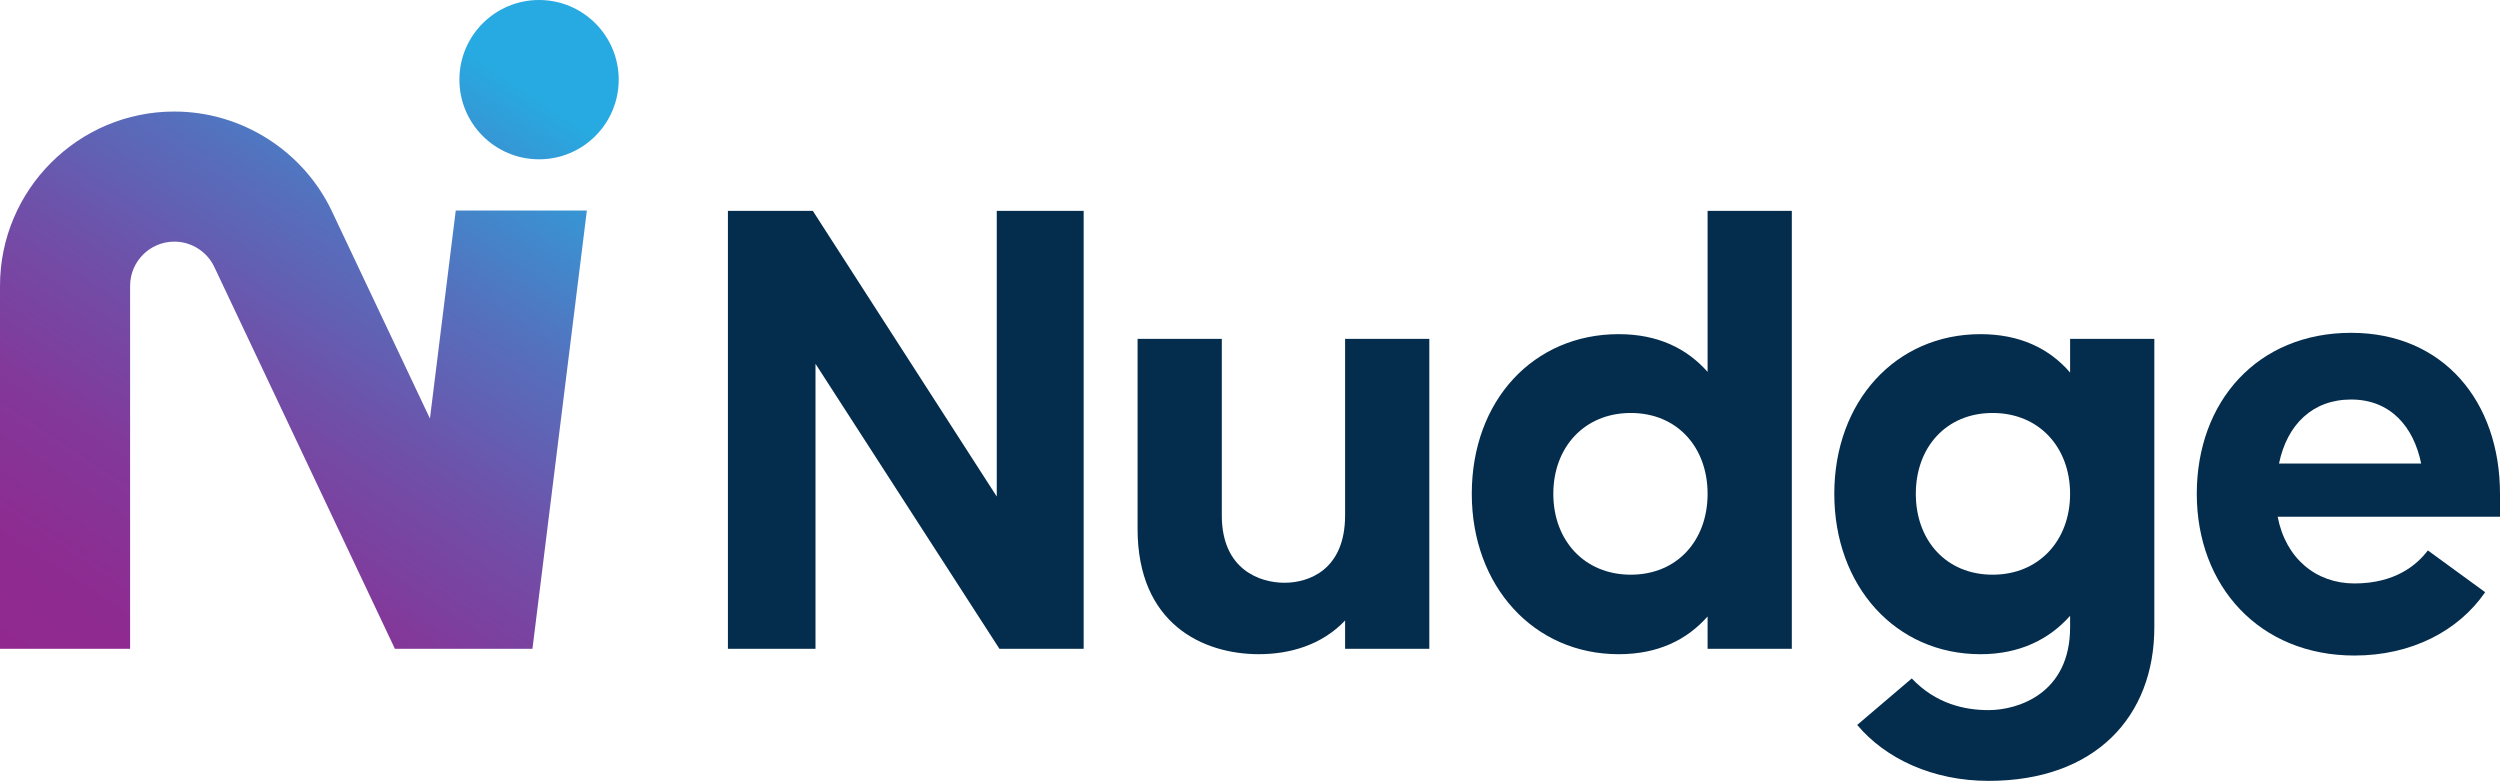
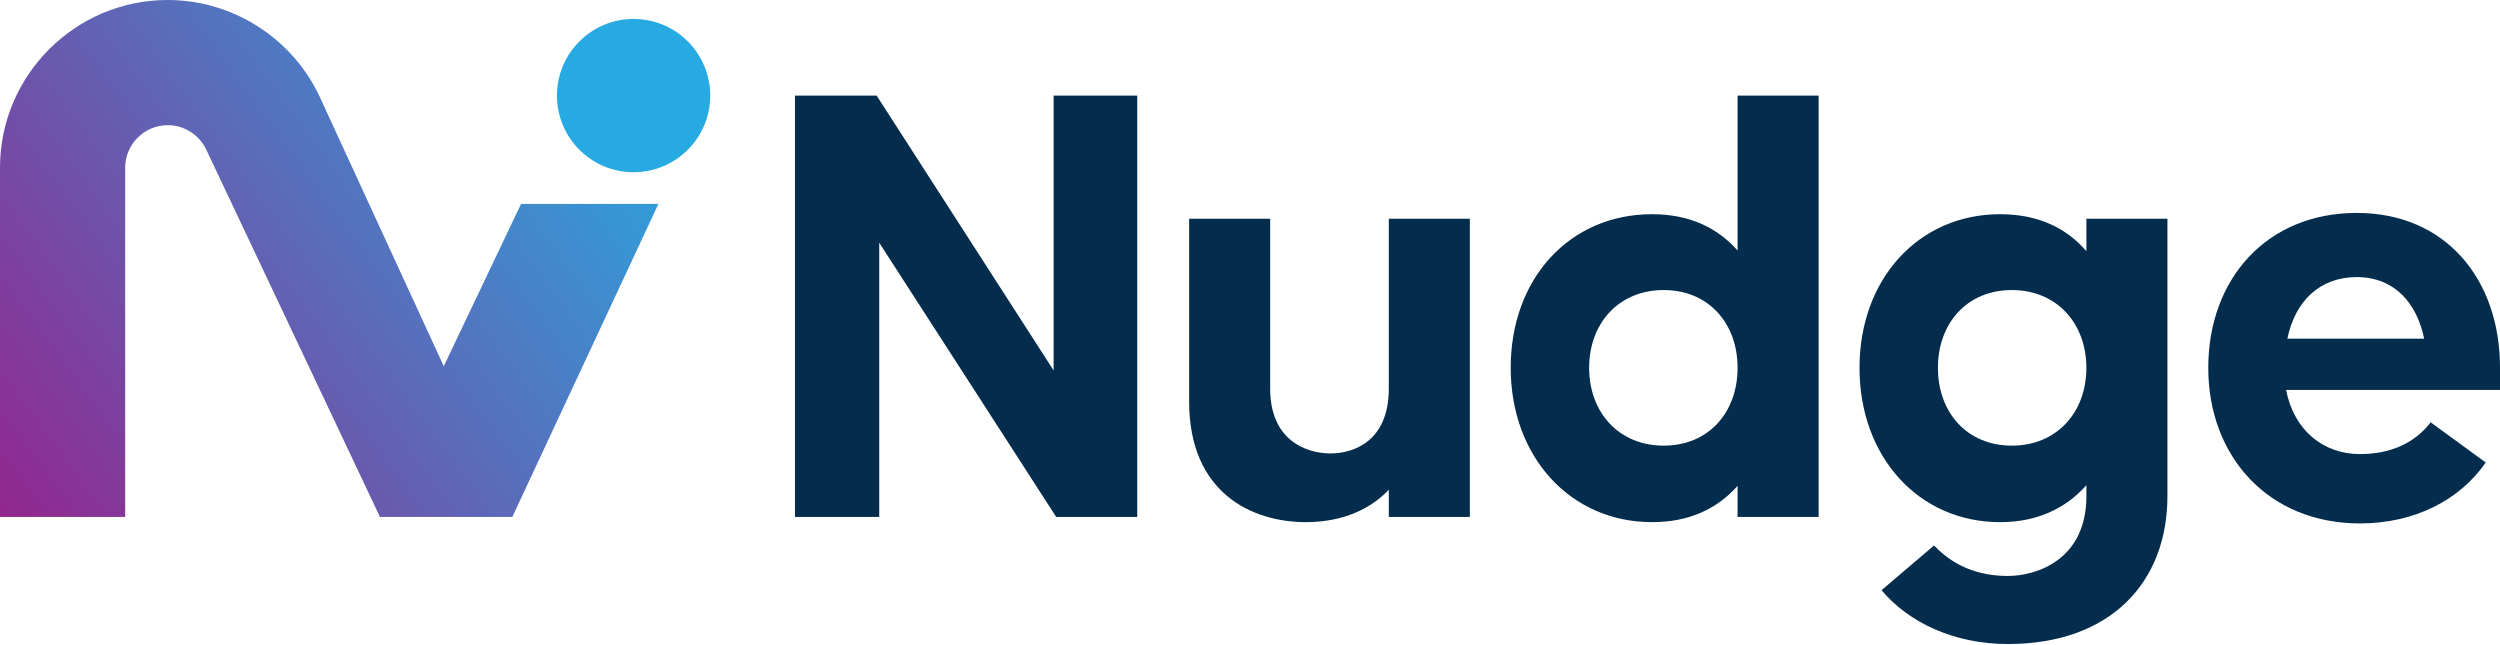
- <svg xmlns="http://www.w3.org/2000/svg" id="Layer_1" version="1.1" viewBox="0 0 174.38 54.468">
+ <svg xmlns="http://www.w3.org/2000/svg" id="Layer_1" version="1.1" viewBox="0 0 181.237 46.689">
  <defs>
    <style>
      .st0 {
-         fill: url(#linear-gradient1);
+         fill: #042c4c;
      }

      .st1 {
-         fill: #042c4c;
+         fill: url(#linear-gradient);
      }

      .st2 {
-         fill: url(#linear-gradient);
+         fill: #27aae1;
      }
    </style>
-     <linearGradient id="linear-gradient" x1="35.343" y1="5.336" x2="5.217" y2="51.026" gradientUnits="userSpaceOnUse">
+     <linearGradient id="linear-gradient" x1="46.093" y1="1.595" x2="-.836" y2="35.936" gradientUnits="userSpaceOnUse">
      <stop offset="0" stop-color="#27aae1" />
-       <stop offset=".071" stop-color="#3499d6" />
-       <stop offset=".274" stop-color="#5570bd" />
-       <stop offset=".473" stop-color="#6f50a9" />
-       <stop offset=".664" stop-color="#82399a" />
-       <stop offset=".844" stop-color="#8e2b91" />
-       <stop offset="1" stop-color="#92278f" />
-     </linearGradient>
-     <linearGradient id="linear-gradient1" x1="37.018" y1="6.44" x2="6.892" y2="52.13" gradientUnits="userSpaceOnUse">
-       <stop offset="0" stop-color="#27aae1" />
-       <stop offset=".071" stop-color="#3499d6" />
-       <stop offset=".274" stop-color="#5570bd" />
-       <stop offset=".473" stop-color="#6f50a9" />
-       <stop offset=".664" stop-color="#82399a" />
-       <stop offset=".844" stop-color="#8e2b91" />
      <stop offset="1" stop-color="#92278f" />
    </linearGradient>
  </defs>
  <g>
-     <path class="st1" d="M50.774,14.708h5.921l12.831,19.927V14.708h6.062v30.548h-5.875l-12.83-19.88v19.88h-6.109V14.708Z" />
-     <path class="st1" d="M79.349,36.89v-13.253h5.874v12.312c0,3.807,2.679,4.7,4.371,4.7s4.229-.894,4.229-4.7v-12.312h5.875v21.618h-5.875v-1.974c-1.645,1.738-3.9,2.35-6.016,2.35-3.9,0-8.459-2.115-8.459-8.741Z" />
-     <path class="st1" d="M102.66,34.446c0-6.532,4.323-11.138,10.245-11.138,2.726,0,4.746.986,6.203,2.632v-11.232h5.875v30.548h-5.875v-2.256c-1.457,1.645-3.478,2.632-6.203,2.632-5.922,0-10.245-4.747-10.245-11.186ZM119.108,34.446c0-3.242-2.114-5.64-5.357-5.64s-5.404,2.397-5.404,5.64,2.161,5.64,5.404,5.64,5.357-2.396,5.357-5.64Z" />
-     <path class="st1" d="M129.543,50.566l3.807-3.243c1.691,1.786,3.713,2.209,5.357,2.209,2.021,0,5.687-1.128,5.687-5.78v-.799c-1.457,1.645-3.524,2.679-6.25,2.679-5.922,0-10.198-4.747-10.198-11.186s4.276-11.138,10.198-11.138c2.726,0,4.793.986,6.25,2.679v-2.35h5.875v20.114c0,6.204-4.089,10.716-11.562,10.716-3.9,0-7.19-1.552-9.164-3.901ZM144.393,34.446c0-3.242-2.161-5.64-5.404-5.64s-5.357,2.397-5.357,5.64,2.114,5.64,5.357,5.64,5.404-2.396,5.404-5.64Z" />
-     <path class="st1" d="M153.23,34.446c0-6.438,4.23-11.231,10.763-11.231,6.438,0,10.387,4.793,10.387,11.231v1.599h-15.509c.563,2.913,2.679,4.652,5.357,4.652,2.866,0,4.37-1.316,5.122-2.303l3.995,2.913c-1.88,2.727-5.17,4.418-9.117,4.418-6.627,0-10.998-4.841-10.998-11.279ZM168.881,32.332c-.517-2.538-2.115-4.465-4.888-4.465-2.679,0-4.465,1.739-5.028,4.465h9.916Z" />
+     <path class="st0" d="M57.631,6.929h5.921l12.831,19.927V6.929h6.062v30.548h-5.875l-12.83-19.88v19.88h-6.109V6.929Z" />
+     <path class="st0" d="M86.207,29.112v-13.253h5.874v12.313c0,3.807,2.679,4.7,4.371,4.7s4.229-.894,4.229-4.7v-12.313h5.875v21.618h-5.875v-1.974c-1.645,1.738-3.9,2.35-6.016,2.35-3.9,0-8.459-2.115-8.459-8.741Z" />
+     <path class="st0" d="M109.518,26.667c0-6.532,4.323-11.138,10.245-11.138,2.726,0,4.746.986,6.203,2.632V6.929h5.875v30.548h-5.875v-2.256c-1.457,1.645-3.478,2.632-6.203,2.632-5.922,0-10.245-4.747-10.245-11.186ZM125.966,26.667c0-3.242-2.114-5.64-5.357-5.64s-5.404,2.397-5.404,5.64,2.161,5.64,5.404,5.64,5.357-2.396,5.357-5.64Z" />
+     <path class="st0" d="M136.401,42.787l3.807-3.243c1.691,1.786,3.713,2.209,5.357,2.209,2.021,0,5.687-1.128,5.687-5.78v-.799c-1.457,1.645-3.524,2.679-6.25,2.679-5.922,0-10.198-4.747-10.198-11.186s4.276-11.138,10.198-11.138c2.726,0,4.793.986,6.25,2.679v-2.35h5.875v20.114c0,6.204-4.089,10.716-11.562,10.716-3.9,0-7.19-1.552-9.164-3.901ZM151.251,26.667c0-3.242-2.161-5.64-5.404-5.64s-5.357,2.397-5.357,5.64,2.114,5.64,5.357,5.64,5.404-2.396,5.404-5.64Z" />
+     <path class="st0" d="M160.088,26.667c0-6.438,4.23-11.231,10.763-11.231,6.438,0,10.387,4.793,10.387,11.231v1.599h-15.509c.563,2.913,2.679,4.652,5.357,4.652,2.866,0,4.37-1.316,5.122-2.303l3.995,2.913c-1.88,2.727-5.17,4.418-9.117,4.418-6.627,0-10.998-4.841-10.998-11.279ZM175.738,24.553c-.517-2.538-2.115-4.465-4.888-4.465-2.679,0-4.465,1.739-5.028,4.465h9.916Z" />
  </g>
  <g>
-     <path class="st2" d="M9.075,19.939c0-1.702,1.384-3.085,3.086-3.085,1.187,0,2.281.693,2.788,1.767l12.598,26.636h9.592l3.796-30.571h-9.145l-1.801,14.508-6.835-14.451c-1.999-4.23-6.314-6.963-10.992-6.963C5.455,7.779,0,13.234,0,19.939v25.317h9.075v-25.317Z" />
-     <circle class="st0" cx="37.6" cy="5.556" r="5.556" />
+     <path class="st1" d="M37.774,14.782l-5.603,11.766L23.153,6.963C21.154,2.732,16.839,0,12.161,0,5.455,0,0,5.455,0,12.16v25.317h9.075V12.16c0-1.701,1.384-3.085,3.086-3.085,1.187,0,2.281.693,2.788,1.766l12.598,26.636h9.592l10.594-22.694h-9.957Z" />
+     <circle class="st2" cx="45.932" cy="6.929" r="5.556" />
  </g>
</svg>
